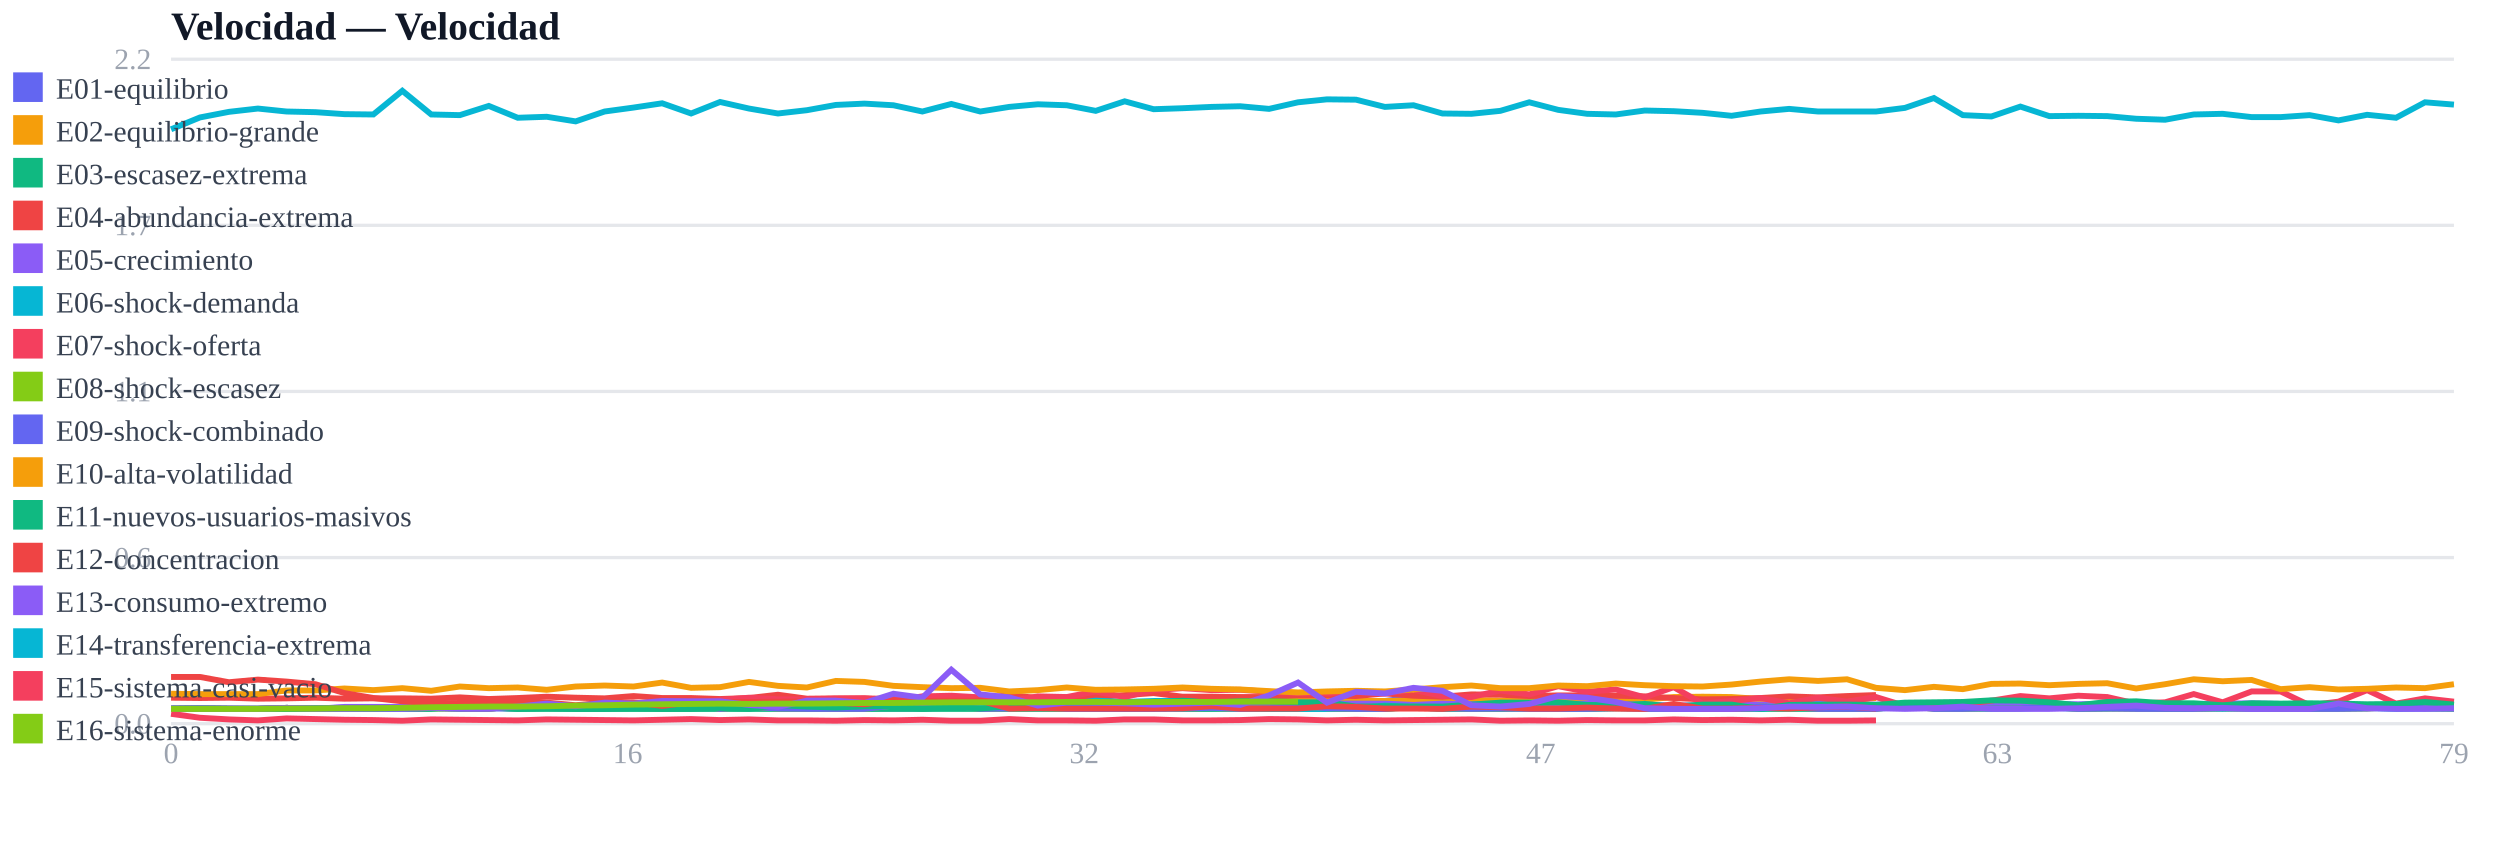
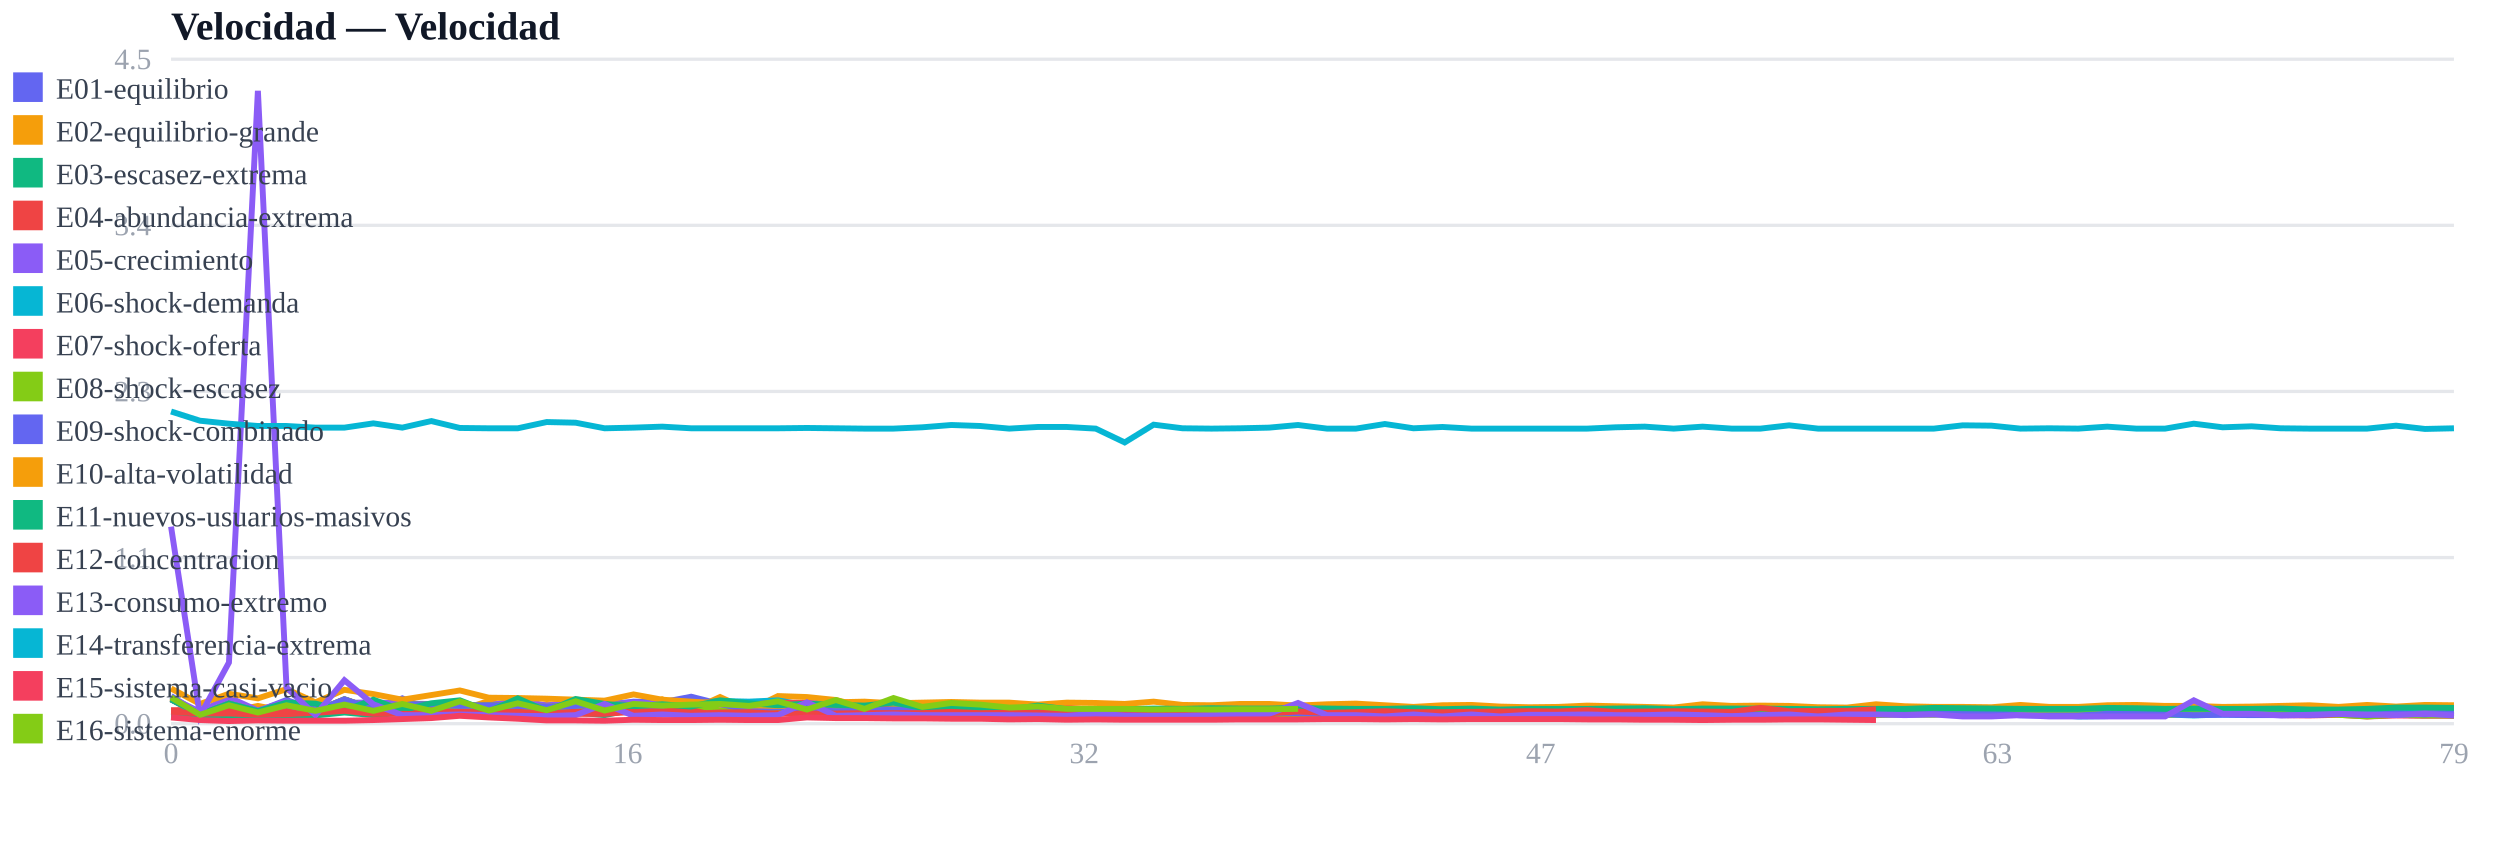
<svg xmlns="http://www.w3.org/2000/svg" width="760" height="260" viewBox="0 0 760 260">
  <text x="52" y="12" font-size="12" font-weight="bold" fill="#111827">Velocidad — Velocidad</text>
  <line x1="52" y1="18.0" x2="746" y2="18.0" stroke="#e5e7eb" stroke-width="1" />
-   <text x="46" y="21.0" font-size="9" fill="#9ca3af" text-anchor="end">2.2</text>
+   <text x="46" y="21.0" font-size="9" fill="#9ca3af" text-anchor="end">4.5</text>
  <line x1="52" y1="68.5" x2="746" y2="68.5" stroke="#e5e7eb" stroke-width="1" />
-   <text x="46" y="71.5" font-size="9" fill="#9ca3af" text-anchor="end">1.7</text>
+   <text x="46" y="71.5" font-size="9" fill="#9ca3af" text-anchor="end">3.4</text>
  <line x1="52" y1="119.0" x2="746" y2="119.0" stroke="#e5e7eb" stroke-width="1" />
-   <text x="46" y="122.0" font-size="9" fill="#9ca3af" text-anchor="end">1.1</text>
+   <text x="46" y="122.0" font-size="9" fill="#9ca3af" text-anchor="end">2.3</text>
  <line x1="52" y1="169.5" x2="746" y2="169.5" stroke="#e5e7eb" stroke-width="1" />
-   <text x="46" y="172.5" font-size="9" fill="#9ca3af" text-anchor="end">0.6</text>
+   <text x="46" y="172.5" font-size="9" fill="#9ca3af" text-anchor="end">1.1</text>
  <line x1="52" y1="220.0" x2="746" y2="220.0" stroke="#e5e7eb" stroke-width="1" />
  <text x="46" y="223.0" font-size="9" fill="#9ca3af" text-anchor="end">0.0</text>
  <text x="52.0" y="232" font-size="9" fill="#9ca3af" text-anchor="middle">0</text>
  <text x="190.8" y="232" font-size="9" fill="#9ca3af" text-anchor="middle">16</text>
  <text x="329.6" y="232" font-size="9" fill="#9ca3af" text-anchor="middle">32</text>
  <text x="468.4" y="232" font-size="9" fill="#9ca3af" text-anchor="middle">47</text>
  <text x="607.2" y="232" font-size="9" fill="#9ca3af" text-anchor="middle">63</text>
  <text x="746.0" y="232" font-size="9" fill="#9ca3af" text-anchor="middle">79</text>
-   <polyline points="52.0,215.3 60.8,215.4 69.6,215.4 78.4,215.4 87.1,215.4 95.9,215.4 104.7,215.1 113.5,215.0 122.3,215.4 131.1,214.8 139.8,215.3 148.6,215.4 157.4,215.4 166.2,215.2 175.0,215.4 183.8,215.4 192.6,215.0 201.3,215.4 210.1,215.2 218.9,215.4 227.7,214.9 236.5,214.7 245.3,215.4 254.1,215.2 262.8,215.4 271.6,215.4 280.4,215.4 289.2,215.2 298.0,213.4 306.8,213.4 315.5,212.8 324.3,212.0 333.1,211.6 341.9,215.3 350.7,215.4 359.5,215.4 368.3,215.4 377.0,215.1 385.8,215.4 394.6,214.8 403.4,213.3 412.2,213.2 421.0,213.1 429.7,212.0 438.5,213.0 447.3,213.5 456.1,215.5 464.9,214.0 473.7,214.7 482.5,211.4 491.2,212.0 500.0,215.4 508.8,215.4 517.6,215.4 526.4,215.4 535.2,215.3 543.9,215.1 552.7,215.3 561.5,215.3 570.3,215.0" fill="none" stroke="#6366f1" stroke-width="1.8" />
-   <polyline points="52.0,215.5 60.8,215.5 69.6,215.5 78.4,215.5 87.1,215.5 95.9,215.5 104.7,215.4 113.5,215.4 122.3,215.4 131.1,215.4 139.8,215.3 148.6,215.2 157.4,215.2 166.2,215.1 175.0,214.8 183.8,214.7 192.6,214.4 201.3,214.3 210.1,214.2 218.9,214.0 227.7,213.9 236.5,214.3 245.3,214.0 254.1,214.1 262.8,214.1 271.6,213.8 280.4,213.8 289.2,213.7 298.0,213.5 306.8,213.7 315.5,213.5 324.3,213.6 333.1,213.4 341.9,213.5 350.7,213.8 359.5,213.5 368.3,213.8 377.0,213.5 385.8,213.0 394.6,213.0 403.4,213.0 412.2,213.1 421.0,213.1 429.7,212.9 438.5,212.9 447.3,212.8 456.1,213.0 464.9,212.8 473.7,212.5 482.5,212.9 491.2,212.7 500.0,212.7 508.8,211.9 517.6,211.8 526.4,211.9 535.2,212.5 543.9,212.1 552.7,212.4 561.5,213.0 570.3,212.2" fill="none" stroke="#f59e0b" stroke-width="1.8" />
-   <polyline points="52.0,215.5 60.8,215.5 69.6,215.5 78.4,215.5 87.1,215.5 95.9,215.5 104.7,215.5 113.5,215.5 122.3,215.5 131.1,215.5 139.8,215.0 148.6,215.0 157.4,215.5 166.2,215.5 175.0,215.5 183.8,215.5 192.6,215.5 201.3,215.5 210.1,215.5 218.9,215.5 227.7,215.5 236.5,215.5 245.3,215.5 254.1,215.5 262.8,215.5 271.6,215.5 280.4,215.5 289.2,215.5 298.0,215.5 306.8,215.5 315.5,215.5 324.3,215.5 333.1,215.5 341.9,215.5 350.7,215.0 359.5,215.5 368.3,215.5 377.0,215.5 385.8,215.5 394.6,215.5 403.4,215.5 412.2,215.5 421.0,215.5 429.7,215.0 438.5,215.5 447.3,215.5 456.1,215.5 464.9,215.0 473.7,215.5 482.5,215.5 491.2,215.0 500.0,215.0 508.8,215.5 517.6,215.0 526.4,215.5 535.2,215.5 543.9,215.5 552.7,215.5 561.5,215.5 570.3,215.5" fill="none" stroke="#10b981" stroke-width="1.8" />
-   <polyline points="52.0,212.1 60.8,212.2 69.6,212.1 78.4,212.4 87.1,212.3 95.9,212.1 104.7,212.4 113.5,212.3 122.3,212.3 131.1,212.4 139.8,212.0 148.6,212.5 157.4,212.2 166.2,211.8 175.0,212.1 183.8,212.3 192.6,211.6 201.3,212.2 210.1,212.2 218.9,212.5 227.7,212.2 236.5,211.2 245.3,212.4 254.1,212.3 262.8,212.3 271.6,212.5 280.4,212.0 289.2,212.4 298.0,212.4 306.8,211.3 315.5,212.2 324.3,212.0 333.1,211.9 341.9,211.3 350.7,210.7 359.5,211.8 368.3,211.8 377.0,211.9 385.8,211.9 394.6,211.4 403.4,211.4 412.2,211.6 421.0,210.8 429.7,211.5 438.5,211.8 447.3,211.1 456.1,211.2 464.9,211.6 473.7,211.4 482.5,211.4 491.2,211.5 500.0,211.7 508.8,212.2 517.6,212.6 526.4,212.5 535.2,212.2 543.9,211.7 552.7,212.0 561.5,211.6 570.3,211.3" fill="none" stroke="#ef4444" stroke-width="1.8" />
-   <polyline points="52.0,215.5 60.8,215.4 69.6,215.4 78.4,215.5 87.1,215.4 95.9,215.5 104.7,214.9 113.5,214.9 122.3,214.9 131.1,215.0 139.8,215.0 148.6,215.0 157.4,215.0 166.2,215.0 175.0,215.1 183.8,214.8 192.6,214.8 201.3,214.8 210.1,214.8 218.9,214.5 227.7,214.0 236.5,213.8 245.3,213.9 254.1,214.1 262.8,214.1 271.6,214.2 280.4,214.2 289.2,213.4 298.0,213.6 306.8,213.9 315.5,213.9 324.3,214.0 333.1,214.3 341.9,214.0 350.7,213.8 359.5,213.9 368.3,213.9 377.0,214.1 385.8,213.7 394.6,214.0 403.4,213.9 412.2,213.9 421.0,213.9 429.7,214.3 438.5,213.9 447.3,214.1 456.1,214.0 464.9,214.0 473.7,213.9 482.5,214.0 491.2,214.1 500.0,214.2 508.8,214.5 517.6,214.4 526.4,214.2 535.2,214.2 543.9,214.2 552.7,214.0 561.5,214.2 570.3,214.2 579.1,214.1 587.9,214.2 596.7,214.1 605.4,214.0 614.2,214.1 623.0,214.0 631.8,214.1 640.6,213.9 649.4,214.6 658.2,214.3 666.9,214.0 675.7,213.9 684.5,213.8 693.3,214.0 702.1,214.1 710.9,214.3 719.6,214.6 728.4,214.2 737.2,214.1 746.0,214.4" fill="none" stroke="#8b5cf6" stroke-width="1.8" />
-   <polyline points="52.0,215.5 60.8,215.4 69.6,215.5 78.4,215.5 87.1,215.2 95.9,215.4 104.7,215.5 113.5,215.4 122.3,215.5 131.1,215.2 139.8,215.4 148.6,215.4 157.4,214.8 166.2,214.6 175.0,214.7 183.8,214.5 192.6,214.6 201.3,214.9 210.1,214.0 218.9,214.4 227.7,214.5 236.5,214.0 245.3,213.2 254.1,214.4 262.8,214.4 271.6,214.3 280.4,214.4 289.2,214.2 298.0,214.3 306.8,214.8 315.5,214.7 324.3,214.1 333.1,213.0 341.9,213.4 350.7,213.1 359.5,213.1 368.3,213.7 377.0,215.5 385.8,215.5 394.6,215.5 403.4,215.5 412.2,215.5 421.0,214.5 429.7,215.0 438.5,215.5 447.3,215.4 456.1,215.5 464.9,215.3 473.7,215.5 482.5,215.5 491.2,215.3 500.0,214.9 508.8,215.5 517.6,215.4 526.4,214.7 535.2,215.5 543.9,214.8 552.7,215.5 561.5,215.5 570.3,215.4 579.1,215.0 587.9,215.1 596.7,215.4 605.4,215.5 614.2,215.4 623.0,215.1 631.8,215.5 640.6,215.4 649.4,215.1 658.2,215.5 666.9,215.4 675.7,215.5 684.5,215.3 693.3,215.5 702.1,215.3 710.9,215.3 719.6,215.2 728.4,215.5 737.2,215.4 746.0,215.5" fill="none" stroke="#06b6d4" stroke-width="1.8" />
-   <polyline points="52.0,215.5 60.8,215.4 69.6,215.5 78.4,215.5 87.1,215.2 95.9,215.4 104.7,215.5 113.5,215.4 122.3,215.5 131.1,215.2 139.8,215.4 148.6,215.4 157.4,214.8 166.2,214.6 175.0,214.7 183.8,214.5 192.6,214.6 201.3,214.9 210.1,214.0 218.9,212.8 227.7,212.1 236.5,212.6 245.3,212.6 254.1,212.4 262.8,212.3 271.6,213.0 280.4,211.7 289.2,211.5 298.0,212.0 306.8,213.1 315.5,211.7 324.3,211.9 333.1,210.2 341.9,211.9 350.7,209.8 359.5,209.2 368.3,209.8 377.0,209.7 385.8,210.3 394.6,210.7 403.4,210.8 412.2,210.4 421.0,210.8 429.7,209.7 438.5,211.6 447.3,211.9 456.1,209.9 464.9,211.1 473.7,208.6 482.5,210.3 491.2,209.6 500.0,212.0 508.8,208.9 517.6,213.9 526.4,213.1 535.2,212.2 543.9,213.8 552.7,212.1 561.5,213.3 570.3,211.9 579.1,214.6 587.9,214.4 596.7,214.1 605.4,213.0 614.2,211.6 623.0,212.3 631.8,211.5 640.6,211.9 649.4,213.9 658.2,213.5 666.9,211.0 675.7,213.5 684.5,210.2 693.3,210.2 702.1,214.4 710.9,213.3 719.6,209.8 728.4,213.9 737.2,212.3 746.0,213.3" fill="none" stroke="#f43f5e" stroke-width="1.8" />
-   <polyline points="52.0,215.5 60.8,215.4 69.6,215.5 78.4,215.5 87.1,215.2 95.9,215.4 104.7,215.5 113.5,215.4 122.3,215.5 131.1,215.2 139.8,215.4 148.6,215.4 157.4,214.8 166.2,214.6 175.0,214.7 183.8,214.5 192.6,214.6 201.3,214.9 210.1,214.0 218.9,215.5 227.7,214.8 236.5,215.4 245.3,215.5 254.1,215.5 262.8,215.5 271.6,214.5 280.4,215.3 289.2,214.4 298.0,215.5 306.8,215.4 315.5,214.9 324.3,215.5 333.1,215.5 341.9,215.5 350.7,215.5 359.5,215.4 368.3,215.2 377.0,215.5 385.8,215.3 394.6,214.6 403.4,215.3 412.2,215.5 421.0,215.5 429.7,214.8 438.5,215.3 447.3,215.5 456.1,215.4 464.9,215.5 473.7,215.5 482.5,215.5 491.2,215.3 500.0,215.5 508.8,215.5 517.6,215.5 526.4,215.5 535.2,214.8 543.9,215.0 552.7,215.5 561.5,215.5 570.3,215.5 579.1,214.5 587.9,215.5 596.7,215.5 605.4,215.3 614.2,215.3 623.0,214.9 631.8,215.5 640.6,215.4 649.4,215.5 658.2,215.5 666.9,215.5 675.7,215.3 684.5,215.5 693.3,215.4 702.1,215.5 710.9,215.5 719.6,215.4 728.4,214.9 737.2,215.3 746.0,215.4" fill="none" stroke="#84cc16" stroke-width="1.8" />
-   <polyline points="52.0,215.5 60.8,215.4 69.6,215.5 78.4,215.5 87.1,215.2 95.9,215.4 104.7,215.5 113.5,215.4 122.3,215.5 131.1,215.2 139.8,215.4 148.6,215.4 157.4,214.8 166.2,214.6 175.0,214.7 183.8,214.5 192.6,214.6 201.3,214.9 210.1,214.0 218.9,215.5 227.7,214.8 236.5,215.4 245.3,215.5 254.1,215.5 262.8,215.5 271.6,214.5 280.4,215.3 289.2,214.4 298.0,215.5 306.8,215.4 315.5,214.9 324.3,215.5 333.1,215.5 341.9,215.5 350.7,215.5 359.5,215.4 368.3,215.2 377.0,215.5 385.8,215.3 394.6,214.6 403.4,215.3 412.2,215.5 421.0,215.5 429.7,214.8 438.5,215.3 447.3,215.5 456.1,215.4 464.9,215.5 473.7,215.5 482.5,215.5 491.2,215.3 500.0,215.5 508.8,215.5 517.6,215.5 526.4,215.5 535.2,214.8 543.9,215.0 552.7,215.5 561.5,215.5 570.3,215.5 579.1,214.5 587.9,215.5 596.7,215.5 605.4,215.3 614.2,215.3 623.0,214.9 631.8,215.5 640.6,215.4 649.4,215.5 658.2,215.5 666.9,215.5 675.7,215.3 684.5,215.5 693.3,215.4 702.1,215.5 710.9,215.5 719.6,215.4 728.4,214.9 737.2,215.3 746.0,215.4" fill="none" stroke="#6366f1" stroke-width="1.8" />
-   <polyline points="52.0,210.9 60.8,211.0 69.6,211.0 78.4,211.0 87.1,209.9 95.9,209.9 104.7,209.3 113.5,209.8 122.3,209.2 131.1,210.0 139.8,208.7 148.6,209.2 157.4,209.0 166.2,209.7 175.0,208.7 183.8,208.4 192.6,208.7 201.3,207.5 210.1,209.1 218.9,208.9 227.7,207.3 236.5,208.5 245.3,209.0 254.1,207.0 262.8,207.3 271.6,208.5 280.4,208.9 289.2,209.2 298.0,209.1 306.8,210.2 315.5,209.8 324.3,209.0 333.1,209.7 341.9,209.6 350.7,209.4 359.5,209.0 368.3,209.4 377.0,209.6 385.8,210.1 394.6,210.5 403.4,210.2 412.2,210.0 421.0,210.2 429.7,209.6 438.5,208.9 447.3,208.4 456.1,209.2 464.9,209.2 473.7,208.4 482.5,208.6 491.2,207.8 500.0,208.3 508.8,208.6 517.6,208.7 526.4,208.1 535.2,207.2 543.9,206.5 552.7,207.0 561.5,206.5 570.3,209.1 579.1,209.8 587.9,208.8 596.7,209.5 605.4,207.9 614.2,207.8 623.0,208.3 631.8,207.9 640.6,207.7 649.4,209.3 658.2,208.0 666.9,206.5 675.7,207.1 684.5,206.7 693.3,209.5 702.1,208.9 710.9,209.6 719.6,209.4 728.4,209.0 737.2,209.2 746.0,208.0" fill="none" stroke="#f59e0b" stroke-width="1.8" />
-   <polyline points="52.0,215.5 60.8,215.4 69.6,215.5 78.4,215.5 87.1,215.5 95.9,215.3 104.7,215.5 113.5,215.4 122.3,215.5 131.1,215.3 139.8,215.3 148.6,215.1 157.4,215.5 166.2,215.3 175.0,215.5 183.8,215.5 192.6,215.4 201.3,215.5 210.1,215.5 218.9,215.2 227.7,215.5 236.5,214.3 245.3,214.8 254.1,215.1 262.8,214.7 271.6,214.7 280.4,215.5 289.2,214.8 298.0,215.4 306.8,214.7 315.5,214.2 324.3,214.1 333.1,213.6 341.9,214.7 350.7,213.7 359.5,213.0 368.3,213.6 377.0,213.2 385.8,213.2 394.6,213.5 403.4,213.5 412.2,214.8 421.0,214.7 429.7,214.8 438.5,214.8 447.3,214.2 456.1,213.6 464.9,213.6 473.7,213.5 482.5,214.3 491.2,214.4 500.0,214.0 508.8,214.8 517.6,214.2 526.4,214.2 535.2,215.5 543.9,214.3 552.7,214.2 561.5,214.2 570.3,214.3 579.1,213.6 587.9,213.5 596.7,213.4 605.4,212.9 614.2,213.0 623.0,213.5 631.8,214.4 640.6,213.4 649.4,213.2 658.2,213.8 666.9,213.8 675.7,214.4 684.5,213.8 693.3,213.9 702.1,213.8 710.9,213.9 719.6,214.1 728.4,214.0 737.2,213.4 746.0,214.2" fill="none" stroke="#10b981" stroke-width="1.8" />
-   <polyline points="52.0,205.8 60.8,205.8 69.6,207.4 78.4,206.6 87.1,207.2 95.9,208.0 104.7,210.7 113.5,212.2 122.3,213.2 131.1,213.8 139.8,213.7 148.6,213.7 157.4,213.7 166.2,213.6 175.0,214.4 183.8,213.6 192.6,213.5 201.3,214.6 210.1,213.5 218.9,213.4 227.7,213.4 236.5,213.3 245.3,213.2 254.1,213.6 262.8,214.1 271.6,212.9 280.4,213.1 289.2,213.0 298.0,213.0 306.8,215.4 315.5,215.3 324.3,215.4 333.1,215.4 341.9,215.4 350.7,215.4 359.5,215.3 368.3,214.7 377.0,215.4 385.8,215.4 394.6,215.4 403.4,214.7 412.2,214.9 421.0,215.4 429.7,215.4 438.5,215.5 447.3,214.8 456.1,215.0 464.9,215.4 473.7,215.4 482.5,215.1 491.2,215.4 500.0,215.5 508.8,214.0 517.6,215.4 526.4,215.4 535.2,215.2 543.9,215.4 552.7,215.0 561.5,214.8 570.3,215.4" fill="none" stroke="#ef4444" stroke-width="1.8" />
-   <polyline points="52.0,215.5 60.8,215.4 69.6,215.5 78.4,215.5 87.1,215.2 95.9,215.4 104.7,215.5 113.5,215.4 122.3,215.5 131.1,215.2 139.8,215.4 148.6,215.4 157.4,214.8 166.2,213.9 175.0,214.7 183.8,213.6 192.6,213.9 201.3,213.1 210.1,213.2 218.9,213.2 227.7,214.3 236.5,214.9 245.3,213.0 254.1,213.0 262.8,213.7 271.6,210.9 280.4,212.1 289.2,203.6 298.0,211.1 306.8,212.0 315.5,214.5 324.3,213.6 333.1,213.6 341.9,213.8 350.7,214.2 359.5,213.9 368.3,213.6 377.0,214.3 385.8,211.4 394.6,207.5 403.4,213.6 412.2,210.3 421.0,210.8 429.7,209.1 438.5,210.0 447.3,214.4 456.1,214.8 464.9,214.0 473.7,211.6 482.5,212.1 491.2,213.4 500.0,215.3 508.8,215.5 517.6,215.5 526.4,215.5 535.2,215.3 543.9,214.8 552.7,214.9 561.5,214.8 570.3,215.3 579.1,215.5 587.9,215.3 596.7,214.8 605.4,215.5 614.2,215.5 623.0,215.5 631.8,215.3 640.6,214.9 649.4,214.5 658.2,215.2 666.9,215.3 675.7,215.2 684.5,215.5 693.3,215.5 702.1,215.5 710.9,213.9 719.6,215.3 728.4,215.5 737.2,215.5 746.0,215.3" fill="none" stroke="#8b5cf6" stroke-width="1.8" />
-   <polyline points="52.0,39.3 60.8,35.7 69.6,34.0 78.4,33.0 87.1,33.9 95.9,34.1 104.7,34.7 113.5,34.8 122.3,27.6 131.1,34.8 139.8,35.0 148.6,32.2 157.4,35.8 166.2,35.5 175.0,36.9 183.8,33.9 192.6,32.7 201.3,31.4 210.1,34.5 218.9,31.0 227.7,33.0 236.5,34.5 245.3,33.5 254.1,31.9 262.8,31.5 271.6,32.0 280.4,33.9 289.2,31.6 298.0,33.9 306.8,32.5 315.5,31.7 324.3,32.0 333.1,33.7 341.9,30.8 350.7,33.2 359.5,32.9 368.3,32.5 377.0,32.3 385.8,33.1 394.6,31.1 403.4,30.2 412.2,30.3 421.0,32.5 429.7,32.0 438.5,34.5 447.3,34.6 456.1,33.7 464.9,31.1 473.7,33.4 482.5,34.6 491.2,34.8 500.0,33.6 508.8,33.8 517.6,34.3 526.4,35.2 535.2,33.9 543.9,33.1 552.7,33.9 561.5,33.9 570.3,33.9 579.1,32.8 587.9,29.8 596.7,35.0 605.4,35.4 614.2,32.4 623.0,35.3 631.8,35.2 640.6,35.3 649.4,36.1 658.2,36.4 666.9,34.8 675.7,34.6 684.5,35.6 693.3,35.6 702.1,35.0 710.9,36.6 719.6,34.9 728.4,35.8 737.2,31.1 746.0,31.8" fill="none" stroke="#06b6d4" stroke-width="1.8" />
-   <polyline points="52.0,217.0 60.8,218.2 69.6,218.7 78.4,219.0 87.1,218.4 95.9,218.6 104.7,218.8 113.5,218.9 122.3,219.1 131.1,218.7 139.8,218.8 148.6,218.9 157.4,219.0 166.2,218.7 175.0,218.8 183.8,218.9 192.6,219.0 201.3,218.8 210.1,218.6 218.9,218.9 227.7,218.7 236.5,219.0 245.3,219.0 254.1,219.1 262.8,218.9 271.6,219.0 280.4,218.8 289.2,219.1 298.0,219.1 306.8,218.6 315.5,219.0 324.3,219.0 333.1,219.1 341.9,218.7 350.7,218.7 359.5,219.0 368.3,219.0 377.0,218.9 385.8,218.6 394.6,218.7 403.4,219.0 412.2,218.8 421.0,219.0 429.7,218.9 438.5,218.8 447.3,218.7 456.1,219.1 464.9,219.0 473.7,219.1 482.5,218.9 491.2,219.0 500.0,219.0 508.8,218.7 517.6,218.9 526.4,218.8 535.2,219.0 543.9,218.8 552.7,219.1 561.5,219.1 570.3,219.0" fill="none" stroke="#f43f5e" stroke-width="1.8" />
-   <polyline points="52.0,215.5 60.8,215.5 69.6,215.5 78.4,215.5 87.1,215.4 95.9,215.4 104.7,215.3 113.5,215.3 122.3,215.2 131.1,215.0 139.8,214.9 148.6,214.8 157.4,214.8 166.2,214.7 175.0,214.5 183.8,214.4 192.6,214.2 201.3,214.1 210.1,214.0 218.9,213.9 227.7,214.0 236.5,213.9 245.3,213.9 254.1,213.8 262.8,213.7 271.6,213.7 280.4,213.6 289.2,213.5 298.0,213.5 306.8,213.5 315.5,213.5 324.3,213.4 333.1,213.4 341.9,213.5 350.7,213.4 359.5,213.4 368.3,213.4 377.0,213.3 385.8,213.3 394.6,213.3" fill="none" stroke="#84cc16" stroke-width="1.8" />
+   <polyline points="52.0,211.6 60.8,217.1 69.6,213.0 78.4,216.2 87.1,212.8 95.9,215.9 104.7,214.4 113.5,215.9 122.3,212.3 131.1,216.0 139.8,214.1 148.6,214.8 157.4,214.3 166.2,215.2 175.0,213.4 183.8,214.3 192.6,213.3 201.3,213.5 210.1,211.8 218.9,214.0 227.7,214.2 236.5,213.8 245.3,215.1 254.1,215.5 262.8,215.3 271.6,215.9 280.4,214.6 289.2,215.6 298.0,215.9 306.8,215.7 315.5,215.8 324.3,215.8 333.1,216.1 341.9,216.6 350.7,216.9 359.5,217.2 368.3,216.2 377.0,215.8 385.8,214.9 394.6,216.0 403.4,216.1 412.2,217.1 421.0,216.3 429.7,216.8 438.5,216.6 447.3,216.7 456.1,216.2 464.9,217.0 473.7,216.7 482.5,217.2 491.2,216.7 500.0,217.2 508.8,216.9 517.6,217.1 526.4,217.7 535.2,216.7 543.9,217.0 552.7,216.4 561.5,216.9 570.3,217.0" fill="none" stroke="#6366f1" stroke-width="1.8" />
+   <polyline points="52.0,212.2 60.8,217.2 69.6,216.4 78.4,214.6 87.1,216.2 95.9,214.4 104.7,215.8 113.5,214.3 122.3,215.8 131.1,214.2 139.8,215.9 148.6,213.1 157.4,215.9 166.2,214.0 175.0,215.8 183.8,213.1 192.6,216.0 201.3,212.6 210.1,215.9 218.9,211.9 227.7,215.9 236.5,211.6 245.3,211.9 254.1,212.8 262.8,214.9 271.6,215.4 280.4,215.1 289.2,215.2 298.0,215.9 306.8,215.6 315.5,216.1 324.3,216.2 333.1,216.3 341.9,216.3 350.7,216.2 359.5,216.3 368.3,216.4 377.0,216.5 385.8,216.5 394.6,216.6 403.4,216.5 412.2,216.6 421.0,216.5 429.7,216.5 438.5,216.5 447.3,216.6 456.1,216.7 464.9,216.6 473.7,216.7 482.5,216.8 491.2,216.8 500.0,216.8 508.8,216.7 517.6,216.8 526.4,217.0 535.2,217.0 543.9,217.0 552.7,217.0 561.5,216.8 570.3,216.8" fill="none" stroke="#f59e0b" stroke-width="1.8" />
+   <polyline points="52.0,217.8 60.8,217.8 69.6,217.8 78.4,217.8 87.1,217.8 95.9,217.5 104.7,216.6 113.5,217.4 122.3,216.7 131.1,217.6 139.8,217.1 148.6,217.1 157.4,216.3 166.2,216.4 175.0,216.6 183.8,217.4 192.6,215.6 201.3,217.2 210.1,216.6 218.9,217.4 227.7,216.8 236.5,216.7 245.3,216.7 254.1,217.0 262.8,217.2 271.6,216.9 280.4,217.2 289.2,216.8 298.0,216.8 306.8,217.0 315.5,217.0 324.3,217.7 333.1,217.6 341.9,216.6 350.7,216.9 359.5,216.1 368.3,217.1 377.0,217.1 385.8,217.0 394.6,216.6 403.4,217.8 412.2,217.8 421.0,217.0 429.7,217.0 438.5,216.9 447.3,216.9 456.1,217.2 464.9,216.3 473.7,216.2 482.5,217.0 491.2,217.4 500.0,217.4 508.8,216.1 517.6,216.5 526.4,217.3 535.2,217.3 543.9,217.7 552.7,217.3 561.5,217.3 570.3,217.2" fill="none" stroke="#10b981" stroke-width="1.8" />
+   <polyline points="52.0,215.9 60.8,215.8 69.6,215.8 78.4,215.8 87.1,215.7 95.9,215.7 104.7,215.8 113.5,215.8 122.3,215.7 131.1,215.7 139.8,215.6 148.6,215.6 157.4,215.4 166.2,215.6 175.0,215.4 183.8,215.5 192.6,215.7 201.3,215.8 210.1,215.9 218.9,215.9 227.7,216.1 236.5,216.4 245.3,216.7 254.1,216.8 262.8,217.1 271.6,217.2 280.4,217.2 289.2,217.4 298.0,217.4 306.8,216.6 315.5,217.5 324.3,217.5 333.1,217.6 341.9,217.6 350.7,217.6 359.5,217.6 368.3,217.6 377.0,217.6 385.8,217.1 394.6,217.4 403.4,217.5 412.2,217.6 421.0,217.6 429.7,217.6 438.5,217.4 447.3,217.6 456.1,217.6 464.9,217.7 473.7,217.5 482.5,217.0 491.2,217.6 500.0,217.6 508.8,217.5 517.6,217.6 526.4,217.6 535.2,217.5 543.9,217.6 552.7,217.6 561.5,217.5 570.3,217.6" fill="none" stroke="#ef4444" stroke-width="1.8" />
+   <polyline points="52.0,212.1 60.8,216.4 69.6,212.0 78.4,216.0 87.1,213.2 95.9,215.3 104.7,213.7 113.5,213.5 122.3,213.9 131.1,214.0 139.8,214.2 148.6,214.5 157.4,212.8 166.2,214.5 175.0,213.3 183.8,213.9 192.6,213.6 201.3,213.9 210.1,213.4 218.9,213.8 227.7,213.7 236.5,214.4 245.3,213.7 254.1,214.4 262.8,214.4 271.6,214.7 280.4,214.9 289.2,215.1 298.0,215.4 306.8,215.5 315.5,215.7 324.3,215.7 333.1,215.8 341.9,215.8 350.7,215.9 359.5,215.9 368.3,215.9 377.0,216.0 385.8,216.0 394.6,216.1 403.4,216.0 412.2,216.0 421.0,216.1 429.7,216.1 438.5,216.0 447.3,216.1 456.1,216.1 464.9,216.1 473.7,216.1 482.5,216.1 491.2,216.1 500.0,216.1 508.8,216.1 517.6,216.1 526.4,216.1 535.2,216.1 543.9,216.1 552.7,216.1 561.5,216.1 570.3,216.1 579.1,216.1 587.9,216.1 596.7,216.1 605.4,216.1 614.2,216.1 623.0,216.1 631.8,216.1 640.6,216.1 649.4,216.1 658.2,216.1 666.9,216.2 675.7,216.2 684.5,216.1 693.3,216.1 702.1,216.1 710.9,216.2 719.6,216.1 728.4,216.2 737.2,216.2 746.0,216.1" fill="none" stroke="#8b5cf6" stroke-width="1.8" />
+   <polyline points="52.0,212.6 60.8,217.2 69.6,213.9 78.4,216.2 87.1,214.3 95.9,216.2 104.7,212.6 113.5,215.6 122.3,214.1 131.1,214.1 139.8,214.6 148.6,214.4 157.4,214.6 166.2,214.9 175.0,214.6 183.8,214.0 192.6,214.4 201.3,214.4 210.1,214.0 218.9,213.1 227.7,213.3 236.5,212.9 245.3,214.5 254.1,214.4 262.8,214.9 271.6,214.9 280.4,215.1 289.2,215.3 298.0,215.8 306.8,215.1 315.5,215.8 324.3,216.0 333.1,216.1 341.9,215.5 350.7,216.2 359.5,216.2 368.3,216.8 377.0,216.6 385.8,216.7 394.6,214.8 403.4,216.8 412.2,216.5 421.0,216.0 429.7,215.8 438.5,216.5 447.3,216.9 456.1,216.9 464.9,216.9 473.7,216.8 482.5,217.5 491.2,217.3 500.0,216.9 508.8,217.0 517.6,216.5 526.4,217.2 535.2,217.0 543.9,217.5 552.7,217.7 561.5,216.8 570.3,216.9 579.1,217.1 587.9,216.9 596.7,216.5 605.4,216.6 614.2,217.0 623.0,217.2 631.8,217.8 640.6,217.7 649.4,217.2 658.2,217.2 666.9,217.5 675.7,217.2 684.5,217.2 693.3,217.0 702.1,217.0 710.9,216.9 719.6,217.0 728.4,216.3 737.2,217.1 746.0,217.5" fill="none" stroke="#06b6d4" stroke-width="1.8" />
+   <polyline points="52.0,212.6 60.8,217.2 69.6,213.9 78.4,216.2 87.1,214.3 95.9,216.2 104.7,212.6 113.5,215.6 122.3,214.1 131.1,214.1 139.8,214.6 148.6,214.4 157.4,214.6 166.2,214.9 175.0,214.6 183.8,214.0 192.6,214.4 201.3,214.4 210.1,214.0 218.9,213.2 227.7,214.2 236.5,213.6 245.3,213.7 254.1,214.5 262.8,214.2 271.6,215.2 280.4,215.3 289.2,215.1 298.0,215.1 306.8,215.0 315.5,215.1 324.3,215.1 333.1,215.9 341.9,215.7 350.7,216.1 359.5,215.6 368.3,216.1 377.0,216.1 385.8,216.5 394.6,215.9 403.4,216.3 412.2,216.0 421.0,216.1 429.7,216.2 438.5,216.0 447.3,215.7 456.1,215.5 464.9,215.7 473.7,216.1 482.5,215.9 491.2,215.9 500.0,216.0 508.8,215.3 517.6,216.7 526.4,216.6 535.2,216.8 543.9,216.9 552.7,216.7 561.5,216.2 570.3,215.7 579.1,216.5 587.9,215.6 596.7,216.4 605.4,216.7 614.2,217.0 623.0,215.9 631.8,216.2 640.6,217.2 649.4,216.6 658.2,216.7 666.9,216.6 675.7,216.6 684.5,217.0 693.3,217.4 702.1,217.5 710.9,217.3 719.6,217.8 728.4,217.5 737.2,217.6 746.0,217.6" fill="none" stroke="#f43f5e" stroke-width="1.8" />
+   <polyline points="52.0,212.6 60.8,217.2 69.6,213.9 78.4,216.2 87.1,214.3 95.9,216.2 104.7,212.6 113.5,215.6 122.3,214.1 131.1,214.1 139.8,214.6 148.6,214.4 157.4,214.6 166.2,214.9 175.0,214.6 183.8,214.0 192.6,214.4 201.3,214.4 210.1,214.0 218.9,216.0 227.7,215.4 236.5,215.0 245.3,216.0 254.1,216.0 262.8,216.2 271.6,215.6 280.4,215.8 289.2,216.1 298.0,216.0 306.8,216.0 315.5,216.3 324.3,216.9 333.1,216.7 341.9,217.0 350.7,217.0 359.5,217.4 368.3,217.3 377.0,217.2 385.8,216.6 394.6,217.8 403.4,216.8 412.2,217.4 421.0,217.4 429.7,217.0 438.5,217.0 447.3,217.7 456.1,217.6 464.9,217.0 473.7,216.6 482.5,216.4 491.2,216.1 500.0,216.6 508.8,217.2 517.6,216.8 526.4,217.1 535.2,217.2 543.9,216.8 552.7,217.5 561.5,217.7 570.3,217.4 579.1,217.2 587.9,217.3 596.7,216.7 605.4,217.3 614.2,217.0 623.0,216.4 631.8,216.6 640.6,217.2 649.4,217.4 658.2,217.4 666.9,216.8 675.7,216.7 684.5,216.8 693.3,216.1 702.1,216.9 710.9,217.3 719.6,217.8 728.4,217.3 737.2,217.5 746.0,217.5" fill="none" stroke="#84cc16" stroke-width="1.8" />
+   <polyline points="52.0,212.6 60.8,217.2 69.6,213.9 78.4,216.2 87.1,214.3 95.9,216.2 104.7,212.6 113.5,215.6 122.3,214.1 131.1,214.1 139.8,214.6 148.6,214.4 157.4,214.6 166.2,214.9 175.0,214.6 183.8,214.0 192.6,214.4 201.3,214.4 210.1,214.0 218.9,214.0 227.7,215.9 236.5,214.9 245.3,215.8 254.1,216.2 262.8,216.1 271.6,215.7 280.4,215.9 289.2,216.3 298.0,215.9 306.8,215.9 315.5,216.2 324.3,216.4 333.1,216.6 341.9,216.6 350.7,217.1 359.5,216.4 368.3,216.9 377.0,217.0 385.8,216.6 394.6,216.8 403.4,217.0 412.2,216.6 421.0,216.1 429.7,216.1 438.5,216.6 447.3,216.4 456.1,216.8 464.9,216.6 473.7,217.2 482.5,215.9 491.2,216.9 500.0,216.1 508.8,216.0 517.6,217.2 526.4,216.9 535.2,217.4 543.9,217.5 552.7,216.9 561.5,217.2 570.3,216.6 579.1,217.2 587.9,217.0 596.7,216.6 605.4,216.5 614.2,217.5 623.0,217.5 631.8,217.5 640.6,217.0 649.4,216.5 658.2,217.1 666.9,217.4 675.7,217.3 684.5,217.4 693.3,217.4 702.1,217.4 710.9,217.0 719.6,217.4 728.4,216.8 737.2,217.2 746.0,216.7" fill="none" stroke="#6366f1" stroke-width="1.8" />
+   <polyline points="52.0,209.3 60.8,214.0 69.6,210.9 78.4,212.3 87.1,209.5 95.9,213.5 104.7,209.7 113.5,211.0 122.3,212.7 131.1,211.3 139.8,209.9 148.6,212.1 157.4,212.2 166.2,212.4 175.0,212.7 183.8,213.0 192.6,211.1 201.3,212.7 210.1,213.3 218.9,213.8 227.7,214.4 236.5,214.6 245.3,214.3 254.1,213.5 262.8,213.3 271.6,213.8 280.4,213.6 289.2,213.4 298.0,213.6 306.8,213.6 315.5,214.2 324.3,213.6 333.1,213.7 341.9,214.0 350.7,213.3 359.5,214.3 368.3,214.4 377.0,214.0 385.8,214.0 394.6,214.5 403.4,214.1 412.2,213.9 421.0,214.4 429.7,214.9 438.5,214.4 447.3,214.3 456.1,214.8 464.9,215.0 473.7,214.9 482.5,214.5 491.2,214.7 500.0,214.9 508.8,215.1 517.6,214.1 526.4,214.6 535.2,214.5 543.9,214.6 552.7,215.0 561.5,215.1 570.3,214.1 579.1,214.7 587.9,214.9 596.7,214.9 605.4,215.0 614.2,214.3 623.0,214.9 631.8,214.9 640.6,214.4 649.4,214.3 658.2,214.6 666.9,214.6 675.7,214.9 684.5,214.8 693.3,214.6 702.1,214.4 710.9,214.9 719.6,214.3 728.4,214.8 737.2,214.3 746.0,214.4" fill="none" stroke="#f59e0b" stroke-width="1.8" />
+   <polyline points="52.0,212.6 60.8,217.2 69.6,213.9 78.4,216.2 87.1,213.6 95.9,213.9 104.7,216.0 113.5,212.7 122.3,215.9 131.1,213.8 139.8,212.9 148.6,216.3 157.4,212.3 166.2,216.2 175.0,212.5 183.8,214.0 192.6,214.7 201.3,214.1 210.1,214.8 218.9,212.9 227.7,213.8 236.5,214.4 245.3,213.9 254.1,214.3 262.8,214.5 271.6,213.6 280.4,215.2 289.2,215.2 298.0,215.3 306.8,215.7 315.5,214.5 324.3,215.6 333.1,215.6 341.9,215.6 350.7,215.4 359.5,215.5 368.3,215.3 377.0,215.4 385.8,215.4 394.6,215.2 403.4,215.4 412.2,215.5 421.0,215.5 429.7,215.3 438.5,215.6 447.3,215.4 456.1,215.7 464.9,215.5 473.7,215.5 482.5,215.5 491.2,215.4 500.0,215.3 508.8,215.6 517.6,215.4 526.4,215.4 535.2,215.4 543.9,215.5 552.7,215.6 561.5,215.5 570.3,215.5 579.1,215.5 587.9,215.2 596.7,215.3 605.4,215.4 614.2,215.5 623.0,215.5 631.8,215.5 640.6,215.2 649.4,215.3 658.2,215.5 666.9,215.4 675.7,215.5 684.5,215.5 693.3,215.4 702.1,215.7 710.9,215.7 719.6,215.5 728.4,215.1 737.2,215.1 746.0,215.2" fill="none" stroke="#10b981" stroke-width="1.8" />
+   <polyline points="52.0,216.4 60.8,216.9 69.6,216.9 78.4,217.2 87.1,217.1 95.9,216.7 104.7,216.1 113.5,217.0 122.3,217.0 131.1,217.2 139.8,217.1 148.6,216.8 157.4,217.0 166.2,217.0 175.0,217.0 183.8,217.0 192.6,216.4 201.3,216.9 210.1,217.0 218.9,216.6 227.7,216.5 236.5,217.0 245.3,216.9 254.1,216.9 262.8,216.8 271.6,216.8 280.4,216.8 289.2,216.4 298.0,216.8 306.8,216.7 315.5,216.7 324.3,216.7 333.1,216.7 341.9,216.1 350.7,216.7 359.5,216.8 368.3,216.3 377.0,216.6 385.8,216.8 394.6,216.3 403.4,216.7 412.2,216.5 421.0,216.2 429.7,216.5 438.5,216.5 447.3,216.4 456.1,216.3 464.9,216.2 473.7,216.3 482.5,215.9 491.2,216.4 500.0,216.3 508.8,216.2 517.6,216.3 526.4,216.4 535.2,215.2 543.9,216.2 552.7,216.1 561.5,216.1 570.3,215.6" fill="none" stroke="#ef4444" stroke-width="1.8" />
+   <polyline points="52.0,160.1 60.8,217.6 69.6,201.4 78.4,27.6 87.1,209.0 95.9,217.4 104.7,206.8 113.5,214.1 122.3,217.4 131.1,217.4 139.8,217.2 148.6,217.4 157.4,217.6 166.2,217.7 175.0,217.4 183.8,214.0 192.6,217.6 201.3,217.2 210.1,217.6 218.9,217.4 227.7,217.6 236.5,217.4 245.3,213.5 254.1,217.6 262.8,217.4 271.6,217.2 280.4,217.4 289.2,217.4 298.0,217.4 306.8,217.4 315.5,217.5 324.3,217.6 333.1,217.0 341.9,217.5 350.7,217.6 359.5,217.6 368.3,217.4 377.0,217.2 385.8,217.0 394.6,213.7 403.4,217.4 412.2,217.4 421.0,217.8 429.7,217.2 438.5,217.8 447.3,217.2 456.1,217.8 464.9,217.3 473.7,217.3 482.5,217.2 491.2,217.4 500.0,217.4 508.8,217.2 517.6,217.4 526.4,217.7 535.2,217.4 543.9,217.2 552.7,217.8 561.5,217.2 570.3,217.2 579.1,217.4 587.9,217.2 596.7,217.8 605.4,217.8 614.2,217.4 623.0,217.8 631.8,217.8 640.6,217.8 649.4,217.8 658.2,217.8 666.9,212.9 675.7,217.0 684.5,217.0 693.3,217.5 702.1,217.3 710.9,217.0 719.6,217.2 728.4,217.4 737.2,217.0 746.0,217.5" fill="none" stroke="#8b5cf6" stroke-width="1.8" />
+   <polyline points="52.0,125.1 60.8,127.9 69.6,128.8 78.4,129.5 87.1,129.5 95.9,130.0 104.7,130.0 113.5,128.7 122.3,130.0 131.1,128.0 139.8,130.1 148.6,130.2 157.4,130.2 166.2,128.3 175.0,128.5 183.8,130.2 192.6,130.0 201.3,129.7 210.1,130.2 218.9,130.2 227.7,130.2 236.5,130.2 245.3,130.1 254.1,130.2 262.8,130.3 271.6,130.3 280.4,129.9 289.2,129.2 298.0,129.5 306.8,130.3 315.5,129.8 324.3,129.8 333.1,130.3 341.9,134.5 350.7,129.1 359.5,130.2 368.3,130.3 377.0,130.2 385.8,130.0 394.6,129.2 403.4,130.3 412.2,130.3 421.0,128.9 429.7,130.2 438.5,129.8 447.3,130.3 456.1,130.3 464.9,130.3 473.7,130.3 482.5,130.3 491.2,129.9 500.0,129.7 508.8,130.3 517.6,129.7 526.4,130.3 535.2,130.3 543.9,129.3 552.7,130.3 561.5,130.3 570.3,130.3 579.1,130.3 587.9,130.3 596.7,129.3 605.4,129.4 614.2,130.3 623.0,130.2 631.8,130.3 640.6,129.7 649.4,130.3 658.2,130.3 666.9,128.8 675.7,129.9 684.5,129.6 693.3,130.2 702.1,130.3 710.9,130.3 719.6,130.3 728.4,129.4 737.2,130.4 746.0,130.2" fill="none" stroke="#06b6d4" stroke-width="1.8" />
+   <polyline points="52.0,218.1 60.8,218.9 69.6,219.2 78.4,219.0 87.1,219.1 95.9,219.1 104.7,219.1 113.5,218.9 122.3,218.6 131.1,218.3 139.8,217.6 148.6,218.1 157.4,218.5 166.2,219.0 175.0,219.0 183.8,219.1 192.6,218.8 201.3,218.9 210.1,218.9 218.9,218.8 227.7,218.9 236.5,218.9 245.3,218.1 254.1,218.3 262.8,218.3 271.6,218.4 280.4,218.4 289.2,218.5 298.0,218.5 306.8,218.7 315.5,218.6 324.3,218.8 333.1,218.7 341.9,218.8 350.7,218.8 359.5,218.8 368.3,218.8 377.0,218.7 385.8,218.7 394.6,218.7 403.4,218.6 412.2,218.6 421.0,218.7 429.7,218.6 438.5,218.7 447.3,218.6 456.1,218.6 464.9,218.6 473.7,218.6 482.5,218.7 491.2,218.7 500.0,218.8 508.8,218.8 517.6,218.9 526.4,218.8 535.2,218.8 543.9,218.7 552.7,218.7 561.5,218.8 570.3,218.9" fill="none" stroke="#f43f5e" stroke-width="1.8" />
+   <polyline points="52.0,212.0 60.8,217.3 69.6,214.4 78.4,216.6 87.1,214.4 95.9,216.1 104.7,214.2 113.5,216.1 122.3,214.0 131.1,216.1 139.8,213.2 148.6,216.0 157.4,213.8 166.2,215.9 175.0,213.2 183.8,216.0 192.6,214.0 201.3,214.5 210.1,214.2 218.9,214.0 227.7,214.6 236.5,213.2 245.3,215.7 254.1,212.8 262.8,215.5 271.6,212.2 280.4,214.9 289.2,213.7 298.0,214.2 306.8,215.1 315.5,214.8 324.3,215.5 333.1,215.5 341.9,215.5 350.7,215.7 359.5,215.6 368.3,215.7 377.0,215.6 385.8,215.6 394.6,215.5" fill="none" stroke="#84cc16" stroke-width="1.8" />
  <rect x="4" y="22" width="9" height="9" fill="#6366f1" />
  <text x="17" y="30" font-size="9" fill="#374151">E01-equilibrio</text>
  <rect x="4" y="35" width="9" height="9" fill="#f59e0b" />
  <text x="17" y="43" font-size="9" fill="#374151">E02-equilibrio-grande</text>
  <rect x="4" y="48" width="9" height="9" fill="#10b981" />
  <text x="17" y="56" font-size="9" fill="#374151">E03-escasez-extrema</text>
  <rect x="4" y="61" width="9" height="9" fill="#ef4444" />
  <text x="17" y="69" font-size="9" fill="#374151">E04-abundancia-extrema</text>
  <rect x="4" y="74" width="9" height="9" fill="#8b5cf6" />
  <text x="17" y="82" font-size="9" fill="#374151">E05-crecimiento</text>
  <rect x="4" y="87" width="9" height="9" fill="#06b6d4" />
  <text x="17" y="95" font-size="9" fill="#374151">E06-shock-demanda</text>
  <rect x="4" y="100" width="9" height="9" fill="#f43f5e" />
  <text x="17" y="108" font-size="9" fill="#374151">E07-shock-oferta</text>
  <rect x="4" y="113" width="9" height="9" fill="#84cc16" />
  <text x="17" y="121" font-size="9" fill="#374151">E08-shock-escasez</text>
  <rect x="4" y="126" width="9" height="9" fill="#6366f1" />
  <text x="17" y="134" font-size="9" fill="#374151">E09-shock-combinado</text>
  <rect x="4" y="139" width="9" height="9" fill="#f59e0b" />
  <text x="17" y="147" font-size="9" fill="#374151">E10-alta-volatilidad</text>
  <rect x="4" y="152" width="9" height="9" fill="#10b981" />
  <text x="17" y="160" font-size="9" fill="#374151">E11-nuevos-usuarios-masivos</text>
  <rect x="4" y="165" width="9" height="9" fill="#ef4444" />
  <text x="17" y="173" font-size="9" fill="#374151">E12-concentracion</text>
  <rect x="4" y="178" width="9" height="9" fill="#8b5cf6" />
  <text x="17" y="186" font-size="9" fill="#374151">E13-consumo-extremo</text>
  <rect x="4" y="191" width="9" height="9" fill="#06b6d4" />
  <text x="17" y="199" font-size="9" fill="#374151">E14-transferencia-extrema</text>
  <rect x="4" y="204" width="9" height="9" fill="#f43f5e" />
  <text x="17" y="212" font-size="9" fill="#374151">E15-sistema-casi-vacio</text>
  <rect x="4" y="217" width="9" height="9" fill="#84cc16" />
  <text x="17" y="225" font-size="9" fill="#374151">E16-sistema-enorme</text>
</svg>
